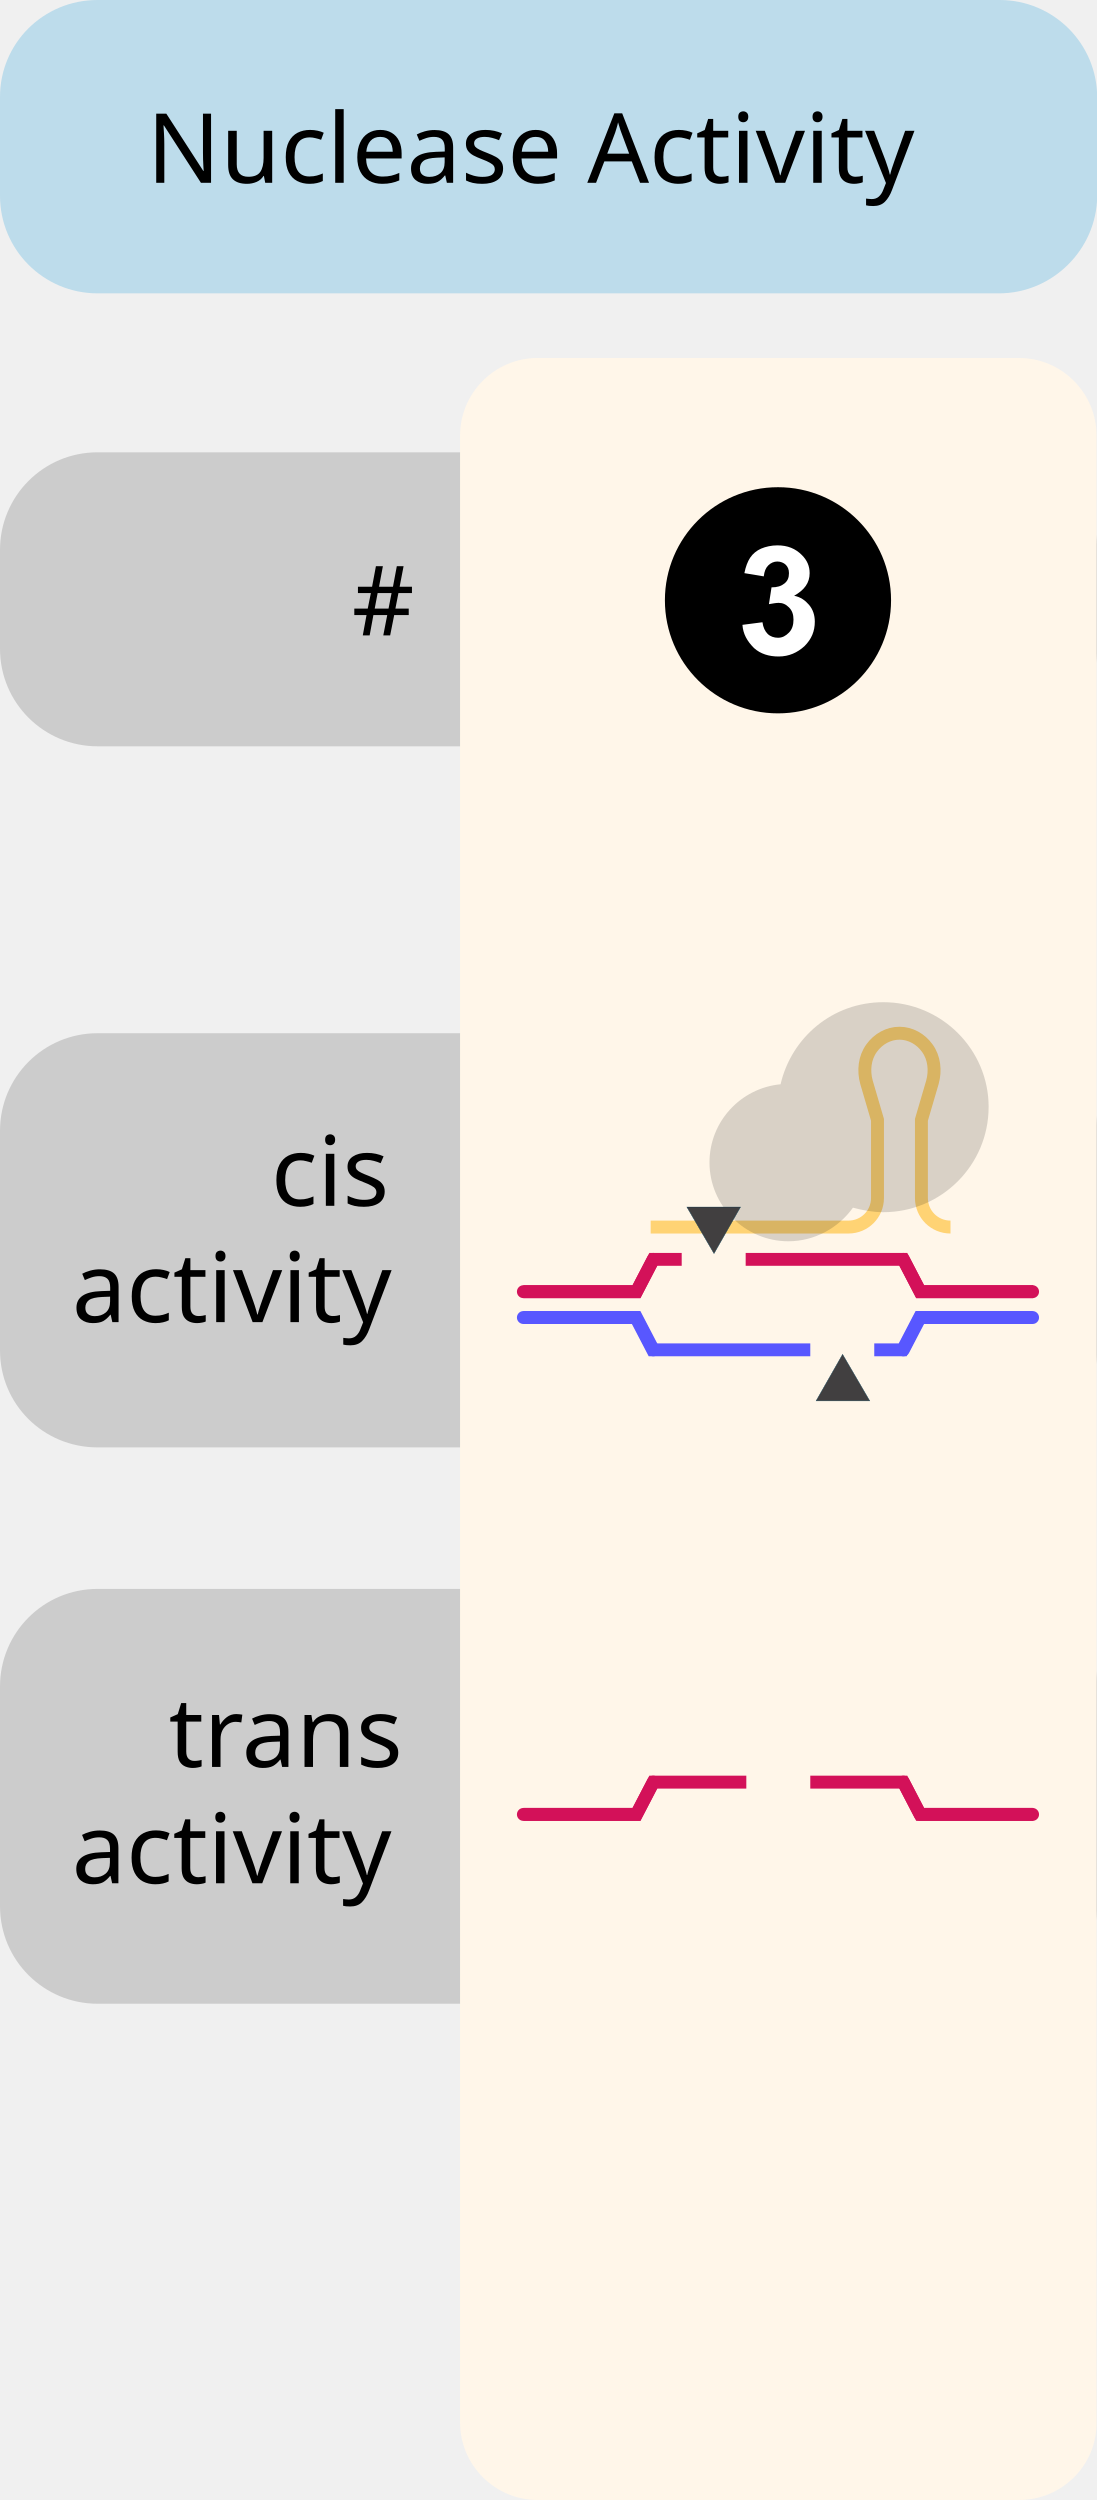
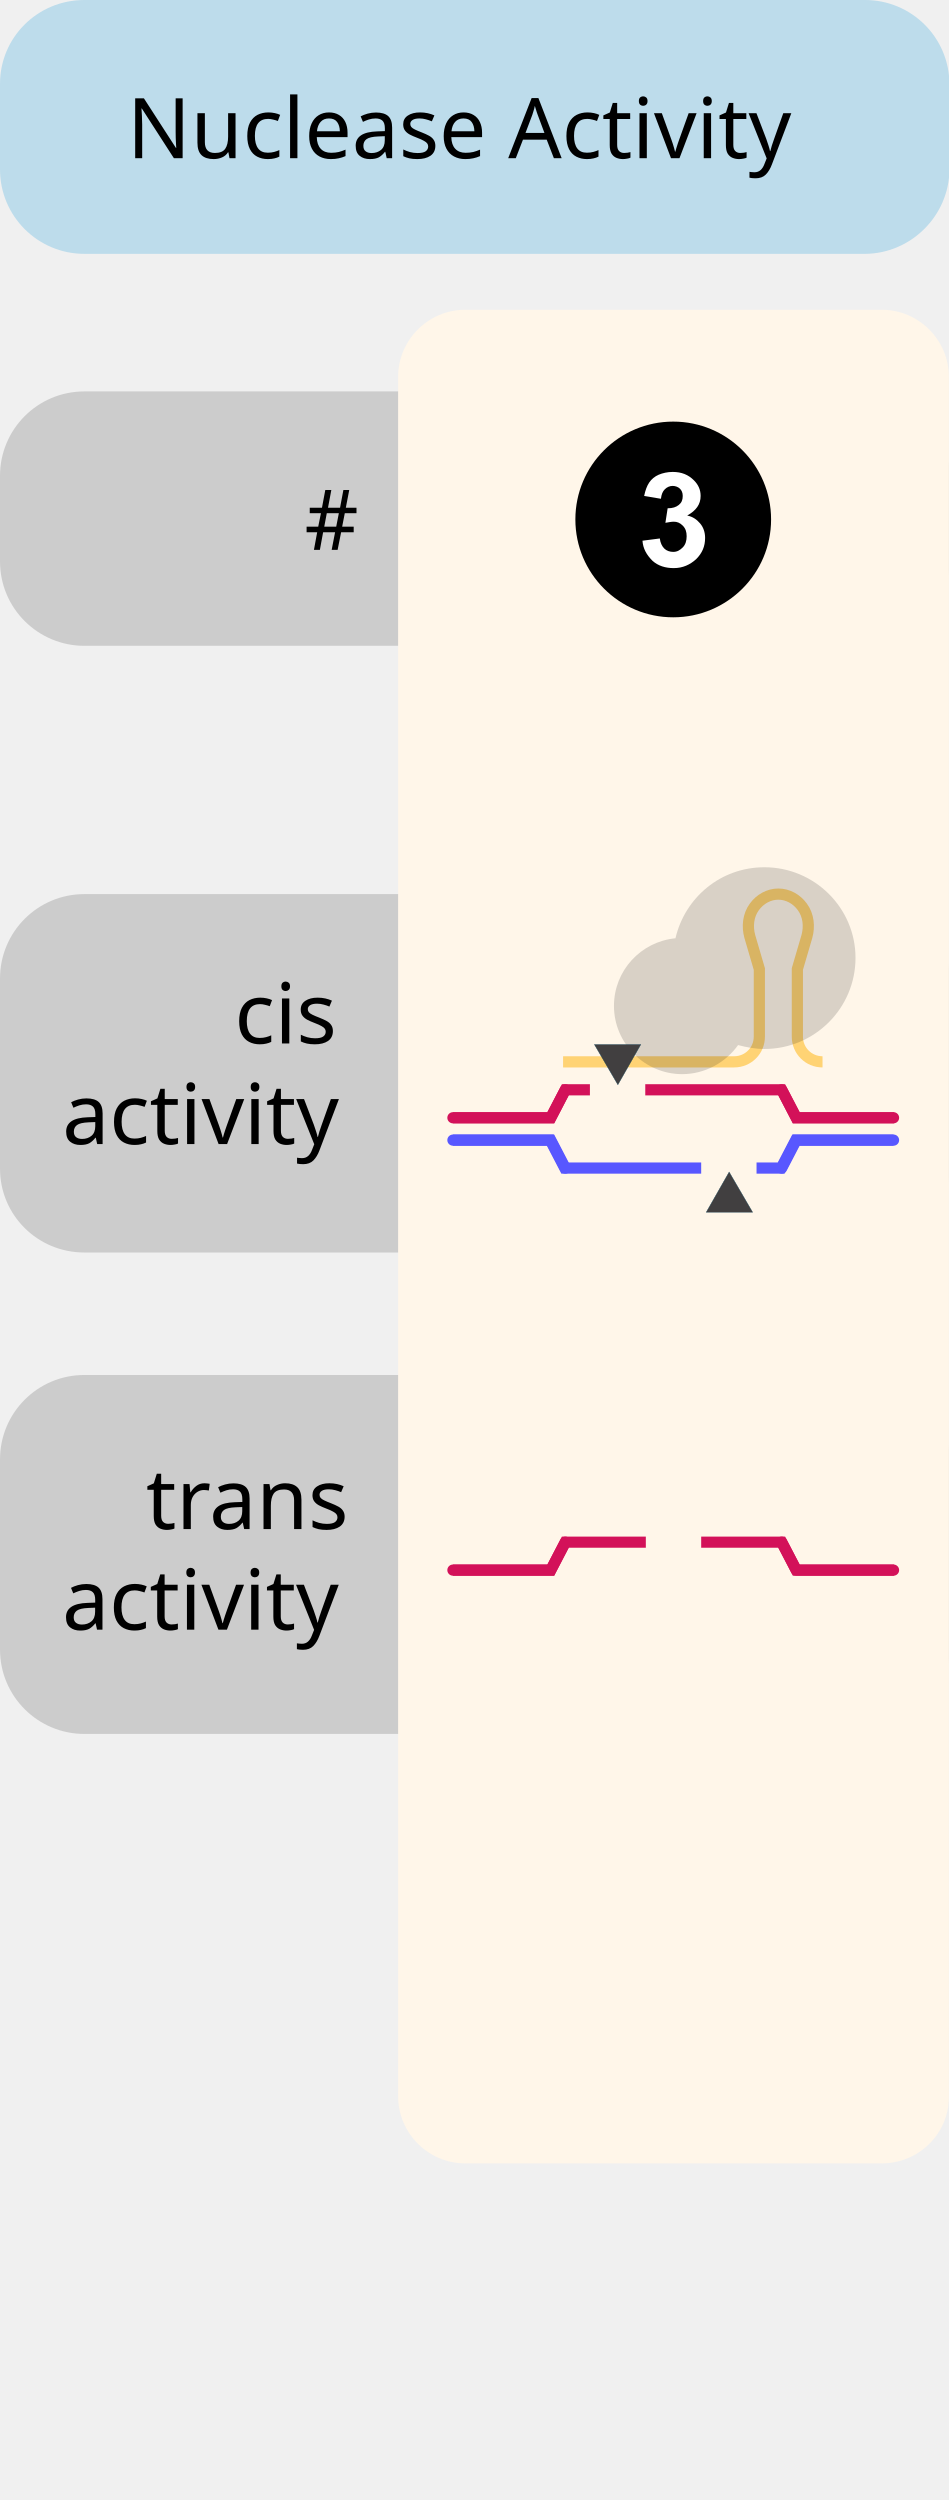
- <svg xmlns="http://www.w3.org/2000/svg" version="1.1" id="Layer_1" x="0px" y="0px" viewBox="0 0 169.7 386.9" style="enable-background:new 0 0 169.7 386.9;" xml:space="preserve">
+ <svg xmlns="http://www.w3.org/2000/svg" version="1.1" id="Layer_1" x="0px" y="0px" viewBox="0 0 169.7 447.1" style="enable-background:new 0 0 169.7 447.1;" xml:space="preserve">
  <style type="text/css">
- 	.st0{fill:#31CAFD;}
- 	.st1{fill:#AAB8F1;}
- 	.st2{fill:#A2B8FF;}
- 	.st3{fill:#00CEDE;}
- 	.st4{fill:#FF0A00;}
- 	.st5{fill:#BEBEBE;}
- 	.st6{fill:#8F7F1D;}
- 	.st7{fill:#A17800;}
- 	.st8{fill:#FE1600;}
- 	.st9{fill:#C0BCBC;}
- 	.st10{fill:#CFB7BE;}
- 	.st11{fill:#BFBBC9;}
- 	.st12{fill:url(#);}
- 	.st13{fill:#5857FF;}
- 	.st14{fill:#D31159;}
- 	.st15{fill:#FFAF00;}
- 	.st16{fill:#A09C9A;}
- 	.st17{fill:#006CDE;}
- 	.st18{fill:#6A6B7A;}
- 	.st19{fill:#D6BD0F;}
- 	.st20{fill:#A699AB;}
- 	.st21{fill:#0072BF;}
- 	.st22{fill:#80674E;}
- 	.st23{fill:#F2B300;}
- 	.st24{fill:#4DAAB8;}
- 	.st25{fill:#007B83;}
- 	.st26{fill:#D02A2A;}
- 	.st27{fill:#FFA5AF;}
- 	.st28{fill:#FFF7EA;}
- 	.st29{fill:#FFF7EB;}
- 	.st30{fill:#FFF6F5;}
- 	.st31{fill:#FCFCFC;}
- 	.st32{fill:#8B61FF;}
- 	.st33{fill:#007AFE;}
- 	.st34{fill:#0081DD;}
- 	.st35{fill:#65838D;}
- 	.st36{fill:#00FFB7;}
- 	.st37{fill:#F0DFA8;}
- 	.st38{fill:#FFD8C5;}
- 	.st39{fill:#89F0FF;}
- 	.st40{fill:#FFF6E9;}
- 	.st41{fill:none;stroke:#FFAF00;stroke-width:2.814;stroke-miterlimit:10;}
- 	.st42{opacity:0.15;}
+ 	.st0{fill:#FFF6E9;}
+ 	.st1{fill:#31CAFD;}
+ 	.st2{fill:#AAB8F1;}
+ 	.st3{fill:#A2B8FF;}
+ 	.st4{fill:#00CEDE;}
+ 	.st5{fill:#FF0A00;}
+ 	.st6{fill:#BEBEBE;}
+ 	.st7{fill:#8F7F1D;}
+ 	.st8{fill:#A17800;}
+ 	.st9{fill:#FE1600;}
+ 	.st10{fill:#C0BCBC;}
+ 	.st11{fill:#CFB7BE;}
+ 	.st12{fill:#BFBBC9;}
+ 	.st13{fill:url(#);}
+ 	.st14{fill:#5857FF;}
+ 	.st15{fill:#D31159;}
+ 	.st16{fill:#FFAF00;}
+ 	.st17{fill:#A09C9A;}
+ 	.st18{fill:#006CDE;}
+ 	.st19{fill:#6A6B7A;}
+ 	.st20{fill:#D6BD0F;}
+ 	.st21{fill:#A699AB;}
+ 	.st22{fill:#0072BF;}
+ 	.st23{fill:#80674E;}
+ 	.st24{fill:#F2B300;}
+ 	.st25{fill:#4DAAB8;}
+ 	.st26{fill:#007B83;}
+ 	.st27{fill:#D02A2A;}
+ 	.st28{fill:#FFA5AF;}
+ 	.st29{fill:#FFF7EA;}
+ 	.st30{fill:#FFF7EB;}
+ 	.st31{fill:#FFF6F5;}
+ 	.st32{fill:#FCFCFC;}
+ 	.st33{fill:#8B61FF;}
+ 	.st34{fill:#007AFE;}
+ 	.st35{fill:#0081DD;}
+ 	.st36{fill:#65838D;}
+ 	.st37{fill:#00FFB7;}
+ 	.st38{fill:#F0DFA8;}
+ 	.st39{fill:#FFD8C5;}
+ 	.st40{fill:#89F0FF;}
+ 	.st41{opacity:0.15;}
+ 	.st42{fill:none;stroke:#FFAF00;stroke-width:2.256;stroke-miterlimit:10;}
	.st43{fill:none;stroke:#D31159;stroke-width:2.814;stroke-miterlimit:10;}
	.st44{fill:none;stroke:#5857FF;stroke-width:2.814;stroke-miterlimit:10;}
	.st45{fill:none;stroke:#D31159;stroke-width:2.814;stroke-linecap:round;stroke-miterlimit:10;}
	.st46{fill:none;stroke:#5857FF;stroke-width:2.814;stroke-linecap:round;stroke-miterlimit:10;}
	.st47{fill:none;stroke:#D31159;stroke-width:2.814;stroke-linecap:round;stroke-linejoin:round;stroke-miterlimit:10;}
	.st48{fill:none;stroke:#5857FF;stroke-width:2.814;stroke-linecap:round;stroke-linejoin:round;stroke-miterlimit:10;}
	.st49{stroke:#000000;stroke-width:1.492;stroke-miterlimit:10;}
	.st50{fill:#FFFFFF;}
- 	.st51{fill:#BDDCEB;}
- 	.st52{fill:none;stroke:#FFAF00;stroke-width:2.256;stroke-miterlimit:10;}
- 	.st53{fill:none;stroke:#31CAFD;stroke-width:2.5;stroke-miterlimit:10;}
- 	.st54{fill:none;stroke:#FFAF00;stroke-width:2.5;stroke-miterlimit:10;}
- 	.st55{fill:none;stroke:#FF0A00;stroke-width:2.5;stroke-miterlimit:10;}
- 	.st56{fill:none;stroke:#00FFB7;stroke-width:2.5;stroke-miterlimit:10;}
- 	.st57{fill:none;stroke:#8B61FF;stroke-width:2.5;stroke-miterlimit:10;}
- 	.st58{fill:none;stroke:#BEBEBE;stroke-width:2.5;stroke-miterlimit:10;}
- 	.st59{fill:none;stroke:#FF0A00;stroke-width:4.5;stroke-miterlimit:10;}
- 	.st60{fill:none;stroke:#BEBEBE;stroke-width:4.5;stroke-miterlimit:10;}
- 	.st61{fill:none;stroke:#000000;stroke-width:2.5;stroke-miterlimit:10;}
- 	.st62{fill:#413F40;stroke:#003953;stroke-width:5.431579e-02;stroke-miterlimit:10;}
- 	.st63{fill:none;stroke:#D31159;stroke-width:2;stroke-miterlimit:10;}
- 	.st64{fill:none;stroke:#5857FF;stroke-width:2;stroke-miterlimit:10;}
- 	.st65{fill:none;stroke:#D31159;stroke-width:2;stroke-linecap:round;stroke-miterlimit:10;}
- 	.st66{fill:none;stroke:#5857FF;stroke-width:2;stroke-linecap:round;stroke-miterlimit:10;}
- 	.st67{fill:none;stroke:#D31159;stroke-width:2;stroke-linecap:round;stroke-linejoin:round;stroke-miterlimit:10;}
- 	.st68{fill:none;stroke:#5857FF;stroke-width:2;stroke-linecap:round;stroke-linejoin:round;stroke-miterlimit:10;}
- 	.st69{opacity:0.4;fill:none;stroke:#FFAF00;stroke-width:1.716;stroke-miterlimit:10;}
- 	.st70{opacity:0.5;fill:none;stroke:#FFAF00;stroke-width:2;stroke-miterlimit:10;}
- 	.st71{fill:none;stroke:url(#);stroke-width:2;stroke-miterlimit:10;}
- 	.st72{fill:none;stroke:url(#);stroke-width:2;stroke-linecap:round;stroke-miterlimit:10;}
- 	.st73{fill:none;stroke:url(#);stroke-width:2;stroke-linecap:round;stroke-linejoin:round;stroke-miterlimit:10;}
- 	.st74{opacity:0.25;}
- 	.st75{fill:none;stroke:#003953;stroke-width:2;stroke-miterlimit:10;}
- 	.st76{fill:none;stroke:#003953;stroke-width:2;stroke-linecap:round;stroke-miterlimit:10;}
- 	.st77{font-family:'Arial-BoldMT';}
- 	.st78{font-size:15px;}
- 	.st79{fill:none;stroke:url(#);stroke-width:2.814;stroke-miterlimit:10;}
- 	.st80{fill:none;stroke:url(#);stroke-width:2.814;stroke-linecap:round;stroke-miterlimit:10;}
- 	.st81{fill:none;stroke:url(#);stroke-width:2.814;stroke-linecap:round;stroke-linejoin:round;stroke-miterlimit:10;}
- 	.st82{fill:none;stroke:#000000;stroke-width:3;stroke-miterlimit:10;}
- 	.st83{fill:none;}
+ 	.st51{fill:none;stroke:#31CAFD;stroke-width:2.5;stroke-miterlimit:10;}
+ 	.st52{fill:none;stroke:#FFAF00;stroke-width:2.5;stroke-miterlimit:10;}
+ 	.st53{fill:none;stroke:#FF0A00;stroke-width:2.5;stroke-miterlimit:10;}
+ 	.st54{fill:none;stroke:#00FFB7;stroke-width:2.5;stroke-miterlimit:10;}
+ 	.st55{fill:none;stroke:#8B61FF;stroke-width:2.5;stroke-miterlimit:10;}
+ 	.st56{fill:none;stroke:#BEBEBE;stroke-width:2.5;stroke-miterlimit:10;}
+ 	.st57{fill:none;stroke:#FF0A00;stroke-width:4.5;stroke-miterlimit:10;}
+ 	.st58{fill:none;stroke:#BEBEBE;stroke-width:4.5;stroke-miterlimit:10;}
+ 	.st59{fill:none;stroke:#000000;stroke-width:2.5;stroke-miterlimit:10;}
+ 	.st60{fill:#413F40;stroke:#003953;stroke-width:5.431579e-02;stroke-miterlimit:10;}
+ 	.st61{fill:none;stroke:#D31159;stroke-width:2;stroke-miterlimit:10;}
+ 	.st62{fill:none;stroke:#5857FF;stroke-width:2;stroke-miterlimit:10;}
+ 	.st63{fill:none;stroke:#D31159;stroke-width:2;stroke-linecap:round;stroke-miterlimit:10;}
+ 	.st64{fill:none;stroke:#5857FF;stroke-width:2;stroke-linecap:round;stroke-miterlimit:10;}
+ 	.st65{fill:none;stroke:#D31159;stroke-width:2;stroke-linecap:round;stroke-linejoin:round;stroke-miterlimit:10;}
+ 	.st66{fill:none;stroke:#5857FF;stroke-width:2;stroke-linecap:round;stroke-linejoin:round;stroke-miterlimit:10;}
+ 	.st67{opacity:0.4;fill:none;stroke:#FFAF00;stroke-width:1.716;stroke-miterlimit:10;}
+ 	.st68{fill:#BDDCEB;}
+ 	.st69{opacity:0.5;fill:none;stroke:#FFAF00;stroke-width:2;stroke-miterlimit:10;}
+ 	.st70{fill:none;stroke:url(#);stroke-width:2;stroke-miterlimit:10;}
+ 	.st71{fill:none;stroke:url(#);stroke-width:2;stroke-linecap:round;stroke-miterlimit:10;}
+ 	.st72{fill:none;stroke:url(#);stroke-width:2;stroke-linecap:round;stroke-linejoin:round;stroke-miterlimit:10;}
+ 	.st73{opacity:0.25;}
+ 	.st74{fill:none;stroke:#003953;stroke-width:2;stroke-miterlimit:10;}
+ 	.st75{fill:none;stroke:#003953;stroke-width:2;stroke-linecap:round;stroke-miterlimit:10;}
+ 	.st76{fill:none;stroke:#FFAF00;stroke-width:2.814;stroke-miterlimit:10;}
+ 	.st77{fill:none;stroke:url(#);stroke-width:2.814;stroke-miterlimit:10;}
+ 	.st78{fill:none;stroke:url(#);stroke-width:2.814;stroke-linecap:round;stroke-miterlimit:10;}
+ 	.st79{fill:none;stroke:url(#);stroke-width:2.814;stroke-linecap:round;stroke-linejoin:round;stroke-miterlimit:10;}
+ 	.st80{fill:none;stroke:#000000;stroke-width:3;stroke-miterlimit:10;}
+ 	.st81{fill:none;}
+ 	.st82{font-family:'Arial-BoldMT';}
+ 	.st83{font-size:15px;}
+ 	.st84{fill:#292D39;}
</style>
-   <g class="st42">
+   <g class="st41">
    <path d="M154.6,115.5H15.1c-8.3,0-15.1-6.7-15.1-15.1l0-15.3c0-8.3,6.7-15.1,15.1-15.1h139.6c8.3,0,15.1,6.7,15.1,15.1v15.3   C169.7,108.8,162.9,115.5,154.6,115.5z" />
  </g>
-   <g class="st42">
+   <g class="st41">
    <path d="M154.6,224H15.1C6.7,224,0,217.3,0,209l0-34c0-8.3,6.7-15.1,15.1-15.1h139.6c8.3,0,15.1,6.7,15.1,15.1v34   C169.7,217.3,162.9,224,154.6,224z" />
  </g>
-   <g class="st42">
+   <g class="st41">
    <path d="M154.6,310.1H15.1c-8.3,0-15.1-6.7-15.1-15.1l0-34c0-8.3,6.7-15.1,15.1-15.1h139.6c8.3,0,15.1,6.7,15.1,15.1v34   C169.7,303.4,162.9,310.1,154.6,310.1z" />
  </g>
  <g>
    <g>
-       <text transform="matrix(1 0 0 1 26.1201 273.4553)">
-         <tspan x="0" y="0" class="st77 st78">trans</tspan>
-         <tspan x="-15" y="18" class="st77 st78">activity</tspan>
+       <text transform="matrix(1 0 0 1 26.12 273.4552)">
+         <tspan x="0" y="0" class="st82 st83">trans</tspan>
+         <tspan x="-15" y="18" class="st82 st83">activity</tspan>
      </text>
    </g>
    <g>
-       <text transform="matrix(1 0 0 1 54.4577 98.3327)" class="st77 st78">#</text>
+       <text transform="matrix(1 0 0 1 54.4576 98.3327)" class="st82 st83">#</text>
    </g>
    <g>
-       <text transform="matrix(1 0 0 1 41.9477 186.6086)">
-         <tspan x="0" y="0" class="st77 st78">cis</tspan>
-         <tspan x="-30.8" y="18" class="st77 st78">activity</tspan>
+       <text transform="matrix(1 0 0 1 41.9476 186.6086)">
+         <tspan x="0" y="0" class="st82 st83">cis</tspan>
+         <tspan x="-30.8" y="18" class="st82 st83">activity</tspan>
      </text>
    </g>
  </g>
-   <path class="st51" d="M154.6,45.4H15.1C6.7,45.4,0,38.6,0,30.3l0-15.3C0,6.7,6.7,0,15.1,0l139.6,0c8.3,0,15.1,6.7,15.1,15.1v15.3  C169.7,38.6,162.9,45.4,154.6,45.4z" />
+   <path class="st68" d="M154.6,45.4H15.1C6.7,45.4,0,38.6,0,30.3l0-15.3C0,6.7,6.7,0,15.1,0l139.6,0c8.3,0,15.1,6.7,15.1,15.1v15.3  C169.7,38.6,162.9,45.4,154.6,45.4z" />
  <g>
-     <text transform="matrix(1 0 0 1 22.7246 28.2938)" class="st77 st78">Nuclease Activity</text>
+     <text transform="matrix(1 0 0 1 22.7245 28.2937)" class="st82 st83">Nuclease Activity</text>
  </g>
  <g>
-     <path class="st40" d="M157.7,386.9H83.2c-6.6,0-12-5.4-12-12V67.4c0-6.6,5.4-12,12-12h74.5c6.6,0,12,5.4,12,12v307.6   C169.7,381.6,164.3,386.9,157.7,386.9z" />
+     <path class="st0" d="M157.7,386.9H83.2c-6.6,0-12-5.4-12-12V67.4c0-6.6,5.4-12,12-12h74.5c6.6,0,12,5.4,12,12v307.6   C169.7,381.6,164.3,386.9,157.7,386.9z" />
    <g>
      <g>
-         <path class="st70" d="M147.1,189.9c-2.5,0-4.5-2-4.5-4.5v-12.1l1.7-5.8c0.5-1.8,0.3-3.8-0.8-5.3c-1-1.4-2.6-2.3-4.3-2.3h0     c-1.7,0-3.3,0.9-4.3,2.3c-1.1,1.5-1.3,3.5-0.8,5.3l1.7,5.8v12.1c0,2.5-2,4.5-4.5,4.5h-30.6" />
-         <g class="st42">
+         <path class="st69" d="M147.1,189.9c-2.5,0-4.5-2-4.5-4.5v-12.1l1.7-5.8c0.5-1.8,0.3-3.8-0.8-5.3c-1-1.4-2.6-2.3-4.3-2.3h0     c-1.7,0-3.3,0.9-4.3,2.3c-1.1,1.5-1.3,3.5-0.8,5.3l1.7,5.8v12.1c0,2.5-2,4.5-4.5,4.5h-30.6" />
+         <g class="st41">
          <path d="M136.7,155.1c-7.8,0-14.2,5.4-15.9,12.7c-6.2,0.6-11,5.8-11,12.1c0,6.7,5.5,12.2,12.2,12.2c4.1,0,7.8-2.1,10-5.2      c1.5,0.4,3.1,0.7,4.7,0.7c9,0,16.3-7.3,16.3-16.3C153,162.4,145.7,155.1,136.7,155.1z" />
        </g>
      </g>
      <g>
-         <polygon class="st62" points="110.5,194 114.6,186.8 106.3,186.8    " />
-         <polygon class="st62" points="130.4,209.6 126.3,216.8 134.6,216.8    " />
+         <polygon class="st60" points="110.5,194 114.6,186.8 106.3,186.8    " />
+         <polygon class="st60" points="130.4,209.6 126.3,216.8 134.6,216.8    " />
        <g>
-           <path class="st63" d="M81,199.9h17.5l2.6-5l0,0l4.4,0" />
-           <path class="st63" d="M115.4,194.9l24.4,0l0,0l2.6,5h17.5" />
-           <path class="st64" d="M159.8,203.9h-17.5l-2.6,5l0,0l-4.4,0" />
-           <path class="st64" d="M125.4,208.9l-24.4,0l0,0l-2.6-5H81" />
-           <polyline class="st65" points="81,199.9 98.5,199.9 101.1,194.9     " />
-           <polyline class="st65" points="139.8,194.9 142.4,199.9 159.8,199.9     " />
-           <polyline class="st66" points="159.8,203.9 142.4,203.9 139.8,208.9     " />
-           <polyline class="st66" points="101.1,208.9 98.5,203.9 81,203.9     " />
+           <path class="st61" d="M81,199.9h17.5l2.6-5l0,0l4.4,0" />
+           <path class="st61" d="M115.4,194.9l24.4,0l0,0l2.6,5h17.5" />
+           <path class="st62" d="M159.8,203.9h-17.5l-2.6,5l0,0l-4.4,0" />
+           <path class="st62" d="M125.4,208.9l-24.4,0l0,0l-2.6-5H81" />
+           <polyline class="st63" points="81,199.9 98.5,199.9 101.1,194.9     " />
+           <polyline class="st63" points="139.8,194.9 142.4,199.9 159.8,199.9     " />
+           <polyline class="st64" points="159.8,203.9 142.4,203.9 139.8,208.9     " />
+           <polyline class="st64" points="101.1,208.9 98.5,203.9 81,203.9     " />
        </g>
      </g>
    </g>
    <g>
-       <path class="st63" d="M81,280.8h17.5l2.6-5l0,0l14.4,0" />
-       <path class="st63" d="M125.4,275.8l14.4,0l0,0l2.6,5h17.5" />
-       <polyline class="st65" points="81,280.8 98.5,280.8 101.1,275.8   " />
-       <polyline class="st67" points="139.8,275.8 142.4,280.8 159.8,280.8   " />
+       <path class="st61" d="M81,280.8h17.5l2.6-5l0,0l14.4,0" />
+       <path class="st61" d="M125.4,275.8l14.4,0l0,0l2.6,5h17.5" />
+       <polyline class="st63" points="81,280.8 98.5,280.8 101.1,275.8   " />
+       <polyline class="st65" points="139.8,275.8 142.4,280.8 159.8,280.8   " />
    </g>
    <g>
      <circle cx="120.4" cy="92.9" r="17.5" />
      <path class="st50" d="M114.9,96.7l3.1-0.4c0.1,0.8,0.4,1.4,0.8,1.8c0.4,0.4,1,0.6,1.6,0.6c0.7,0,1.2-0.3,1.7-0.8    c0.5-0.5,0.7-1.2,0.7-2c0-0.8-0.2-1.4-0.7-1.9s-1-0.7-1.6-0.7c-0.4,0-0.9,0.1-1.5,0.2l0.4-2.6c0.9,0,1.5-0.2,2-0.6    c0.5-0.4,0.7-0.9,0.7-1.6c0-0.6-0.2-1-0.5-1.3c-0.3-0.3-0.8-0.5-1.3-0.5c-0.5,0-1,0.2-1.4,0.6c-0.4,0.4-0.6,0.9-0.7,1.7l-3-0.5    c0.2-1,0.5-1.8,0.9-2.4c0.4-0.6,1-1.1,1.7-1.4c0.7-0.3,1.6-0.5,2.5-0.5c1.6,0,2.8,0.5,3.8,1.5c0.8,0.8,1.2,1.7,1.2,2.8    c0,1.5-0.8,2.6-2.4,3.5c1,0.2,1.7,0.7,2.3,1.4c0.6,0.7,0.9,1.6,0.9,2.6c0,1.5-0.5,2.7-1.6,3.8c-1.1,1-2.4,1.6-4,1.6    c-1.5,0-2.8-0.4-3.8-1.3C115.6,99.2,115,98.1,114.9,96.7z" />
    </g>
  </g>
</svg>
